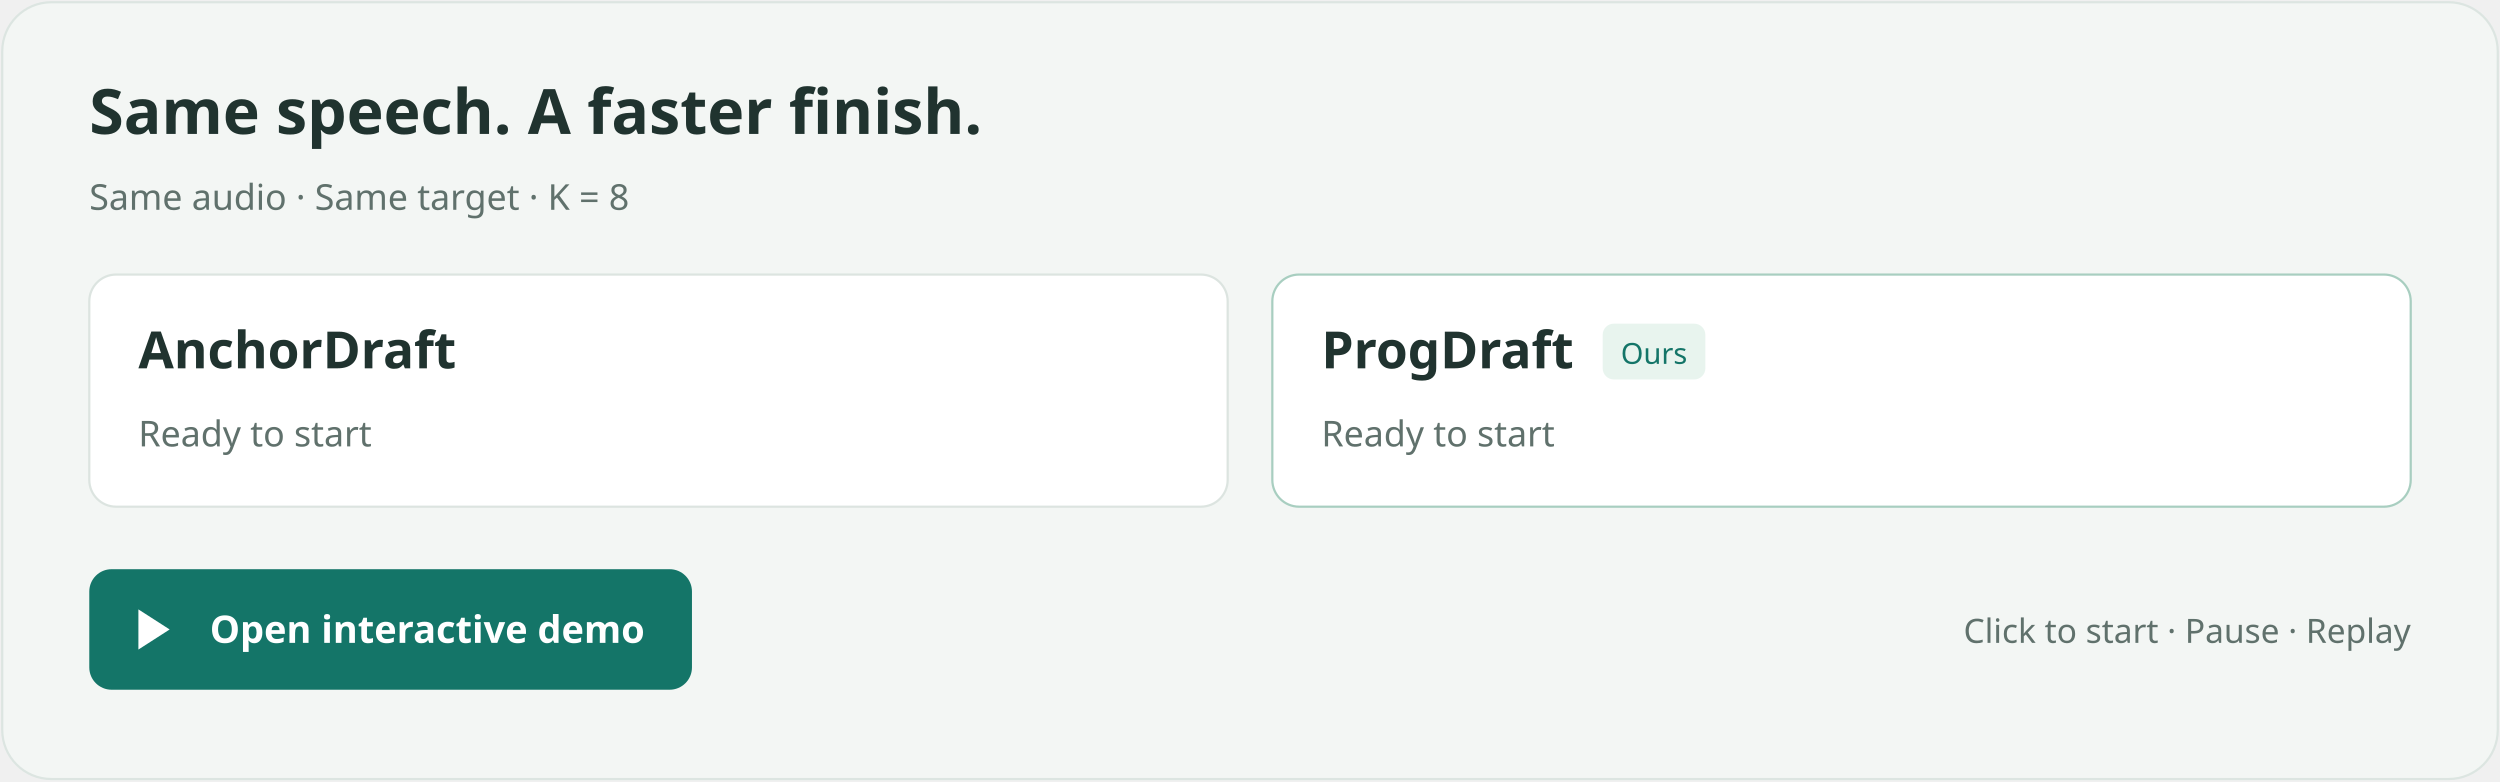
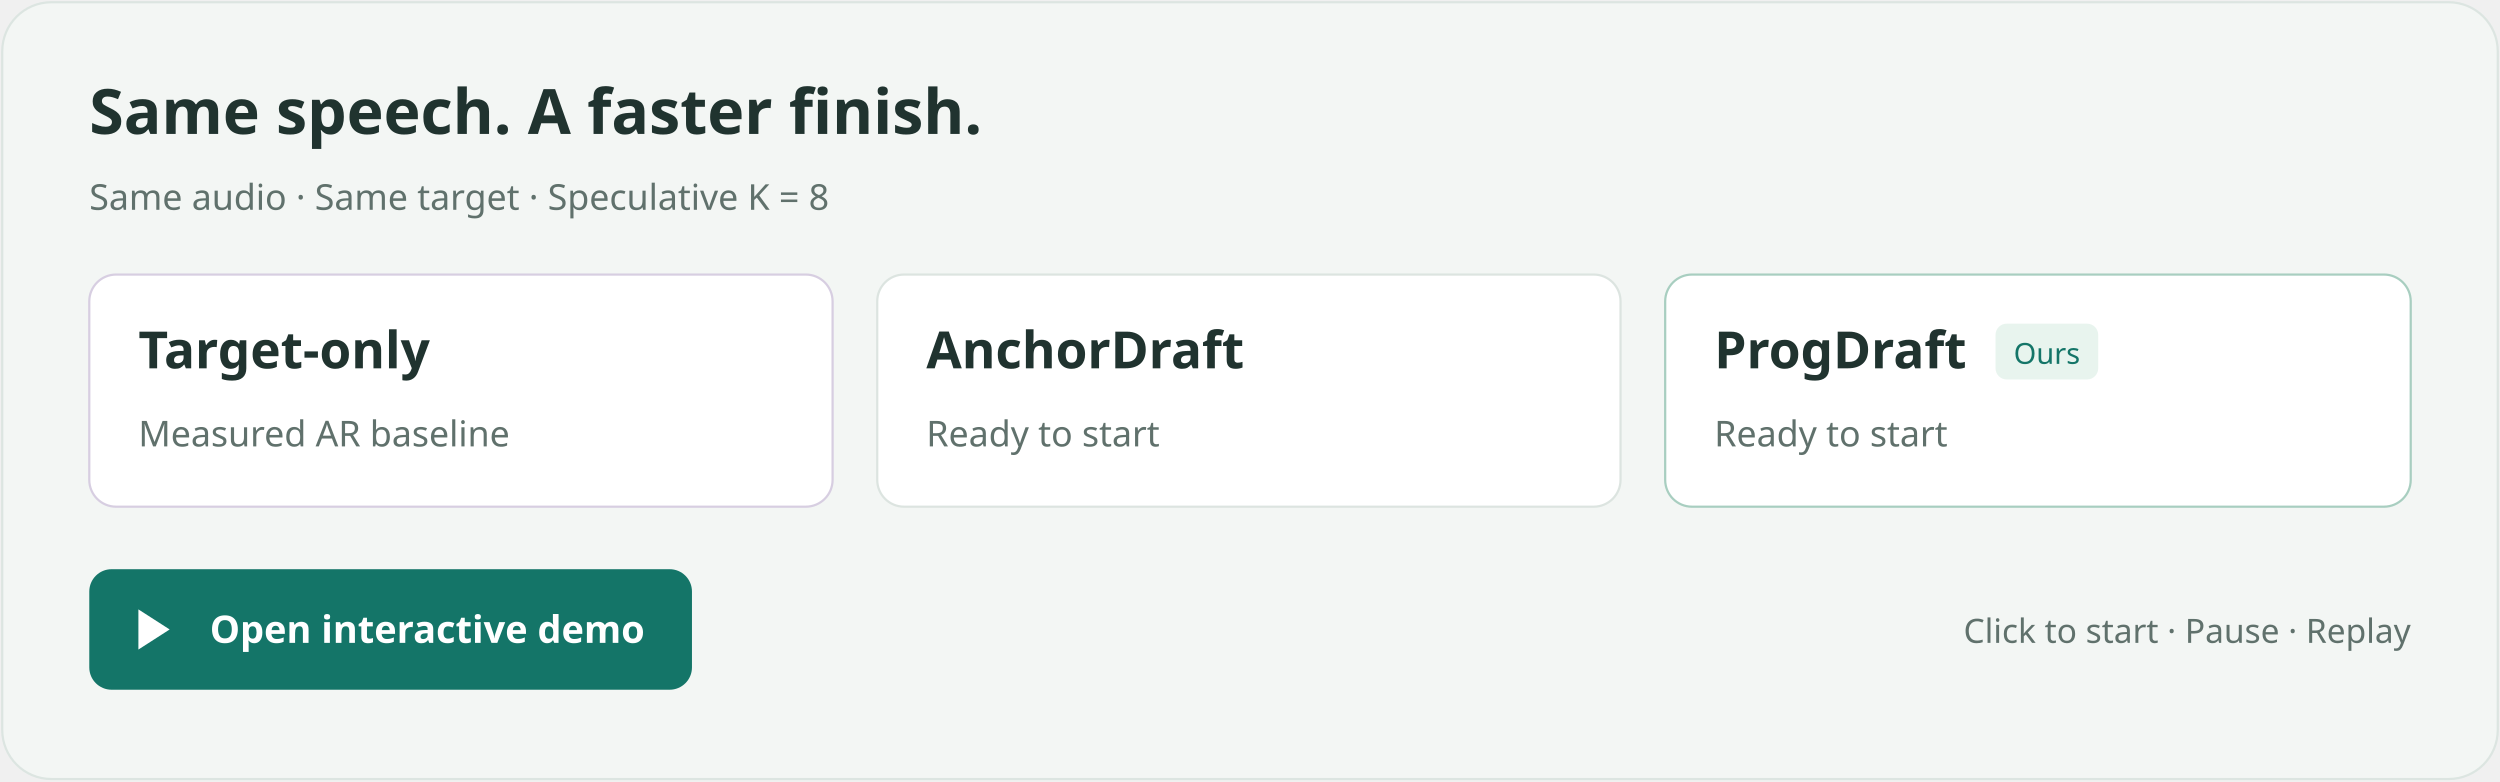
<svg xmlns="http://www.w3.org/2000/svg" width="1120" height="350" viewBox="0 0 1120 350" role="img" aria-labelledby="title desc">
  <rect x="1" y="1" width="1118" height="348" rx="22" fill="#f3f6f4" stroke="#dce5e1" />
  <g font-family="Avenir Next, Avenir, Segoe UI, sans-serif">
    <text x="40" y="60" font-size="28" font-weight="650" fill="#20332f">Same speech. A faster finish.</text>
-     <text x="40" y="94" font-size="16" fill="#60716c">Same audio · Same target · K = 8</text>
-     <rect x="40" y="123" width="510" height="104" rx="12" fill="#fff" stroke="#dce4e0" />
-     <rect x="570" y="123" width="510" height="104" rx="12" fill="#fff" stroke="#a8cec0" />
-     <text x="62" y="165" font-size="23" font-weight="650" fill="#20332f">AnchorDraft</text>
-     <text x="592" y="165" font-size="23" font-weight="650" fill="#20332f">ProgDraft</text>
-     <rect x="718" y="145" width="46" height="25" rx="5" fill="#e8f4ee" />
-     <text x="741" y="163" font-size="13" text-anchor="middle" fill="#147568">Ours</text>
-     <text x="62" y="200" font-size="16" fill="#60716c">Ready to start</text>
-     <text x="592" y="200" font-size="16" fill="#60716c">Ready to start</text>
+     <text x="40" y="94" font-size="16" fill="#60716c">Same audio · Same target · Speculative K = 8</text>
+     <rect x="40" y="123" width="333" height="104" rx="12" fill="#fff" stroke="#d7cee1" />
+     <rect x="393" y="123" width="333" height="104" rx="12" fill="#fff" stroke="#dce4e0" />
+     <rect x="746" y="123" width="334" height="104" rx="12" fill="#fff" stroke="#a8cec0" />
+     <text x="62" y="165" font-size="23" font-weight="650" fill="#20332f">Target-only</text>
+     <text x="415" y="165" font-size="23" font-weight="650" fill="#20332f">AnchorDraft</text>
+     <text x="768" y="165" font-size="23" font-weight="650" fill="#20332f">ProgDraft</text>
+     <rect x="894" y="145" width="46" height="25" rx="5" fill="#e8f4ee" />
+     <text x="917" y="163" font-size="13" text-anchor="middle" fill="#147568">Ours</text>
+     <text x="62" y="200" font-size="16" fill="#60716c">Measured AR baseline</text>
+     <text x="415" y="200" font-size="16" fill="#60716c">Ready to start</text>
+     <text x="768" y="200" font-size="16" fill="#60716c">Ready to start</text>
    <rect x="40" y="255" width="270" height="54" rx="10" fill="#147568" />
    <path d="M62 273 L62 291 L76 282 Z" fill="#fff" />
    <text x="94" y="288" font-size="17" font-weight="600" fill="#fff">Open interactive demo</text>
    <text x="1080" y="288" font-size="15" text-anchor="end" fill="#60716c">Click to start · Pause · Replay</text>
  </g>
</svg>
